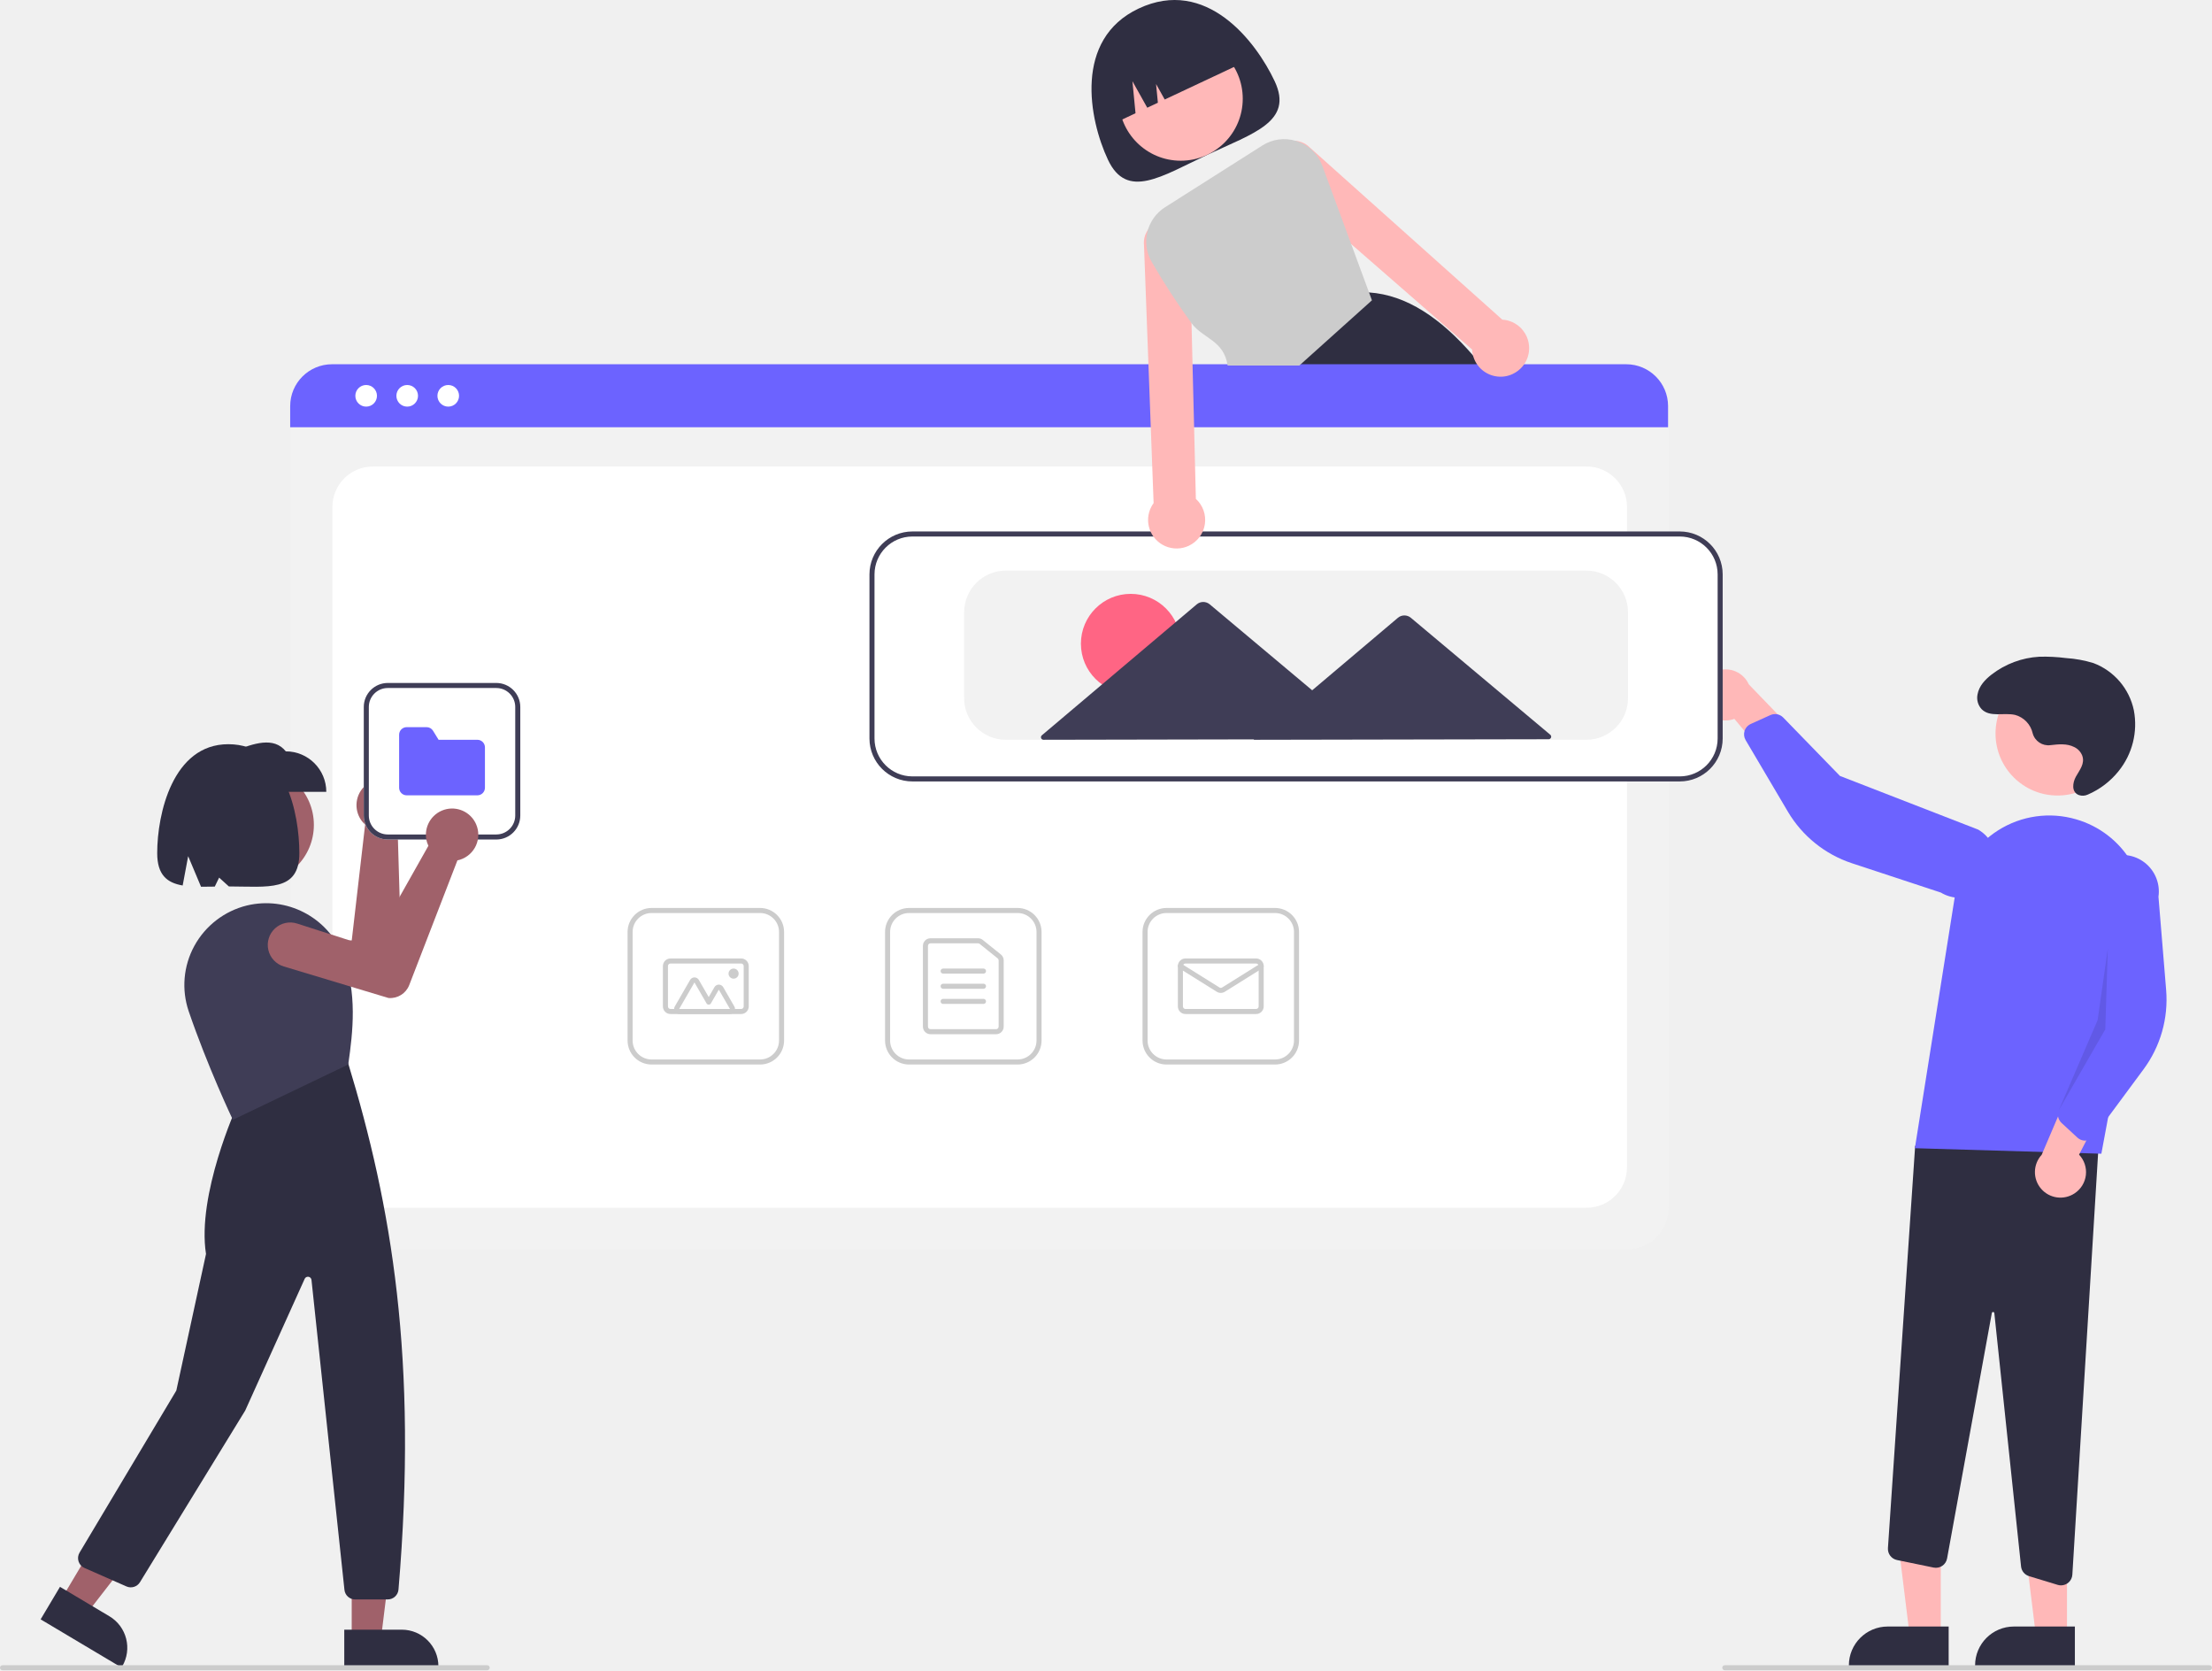
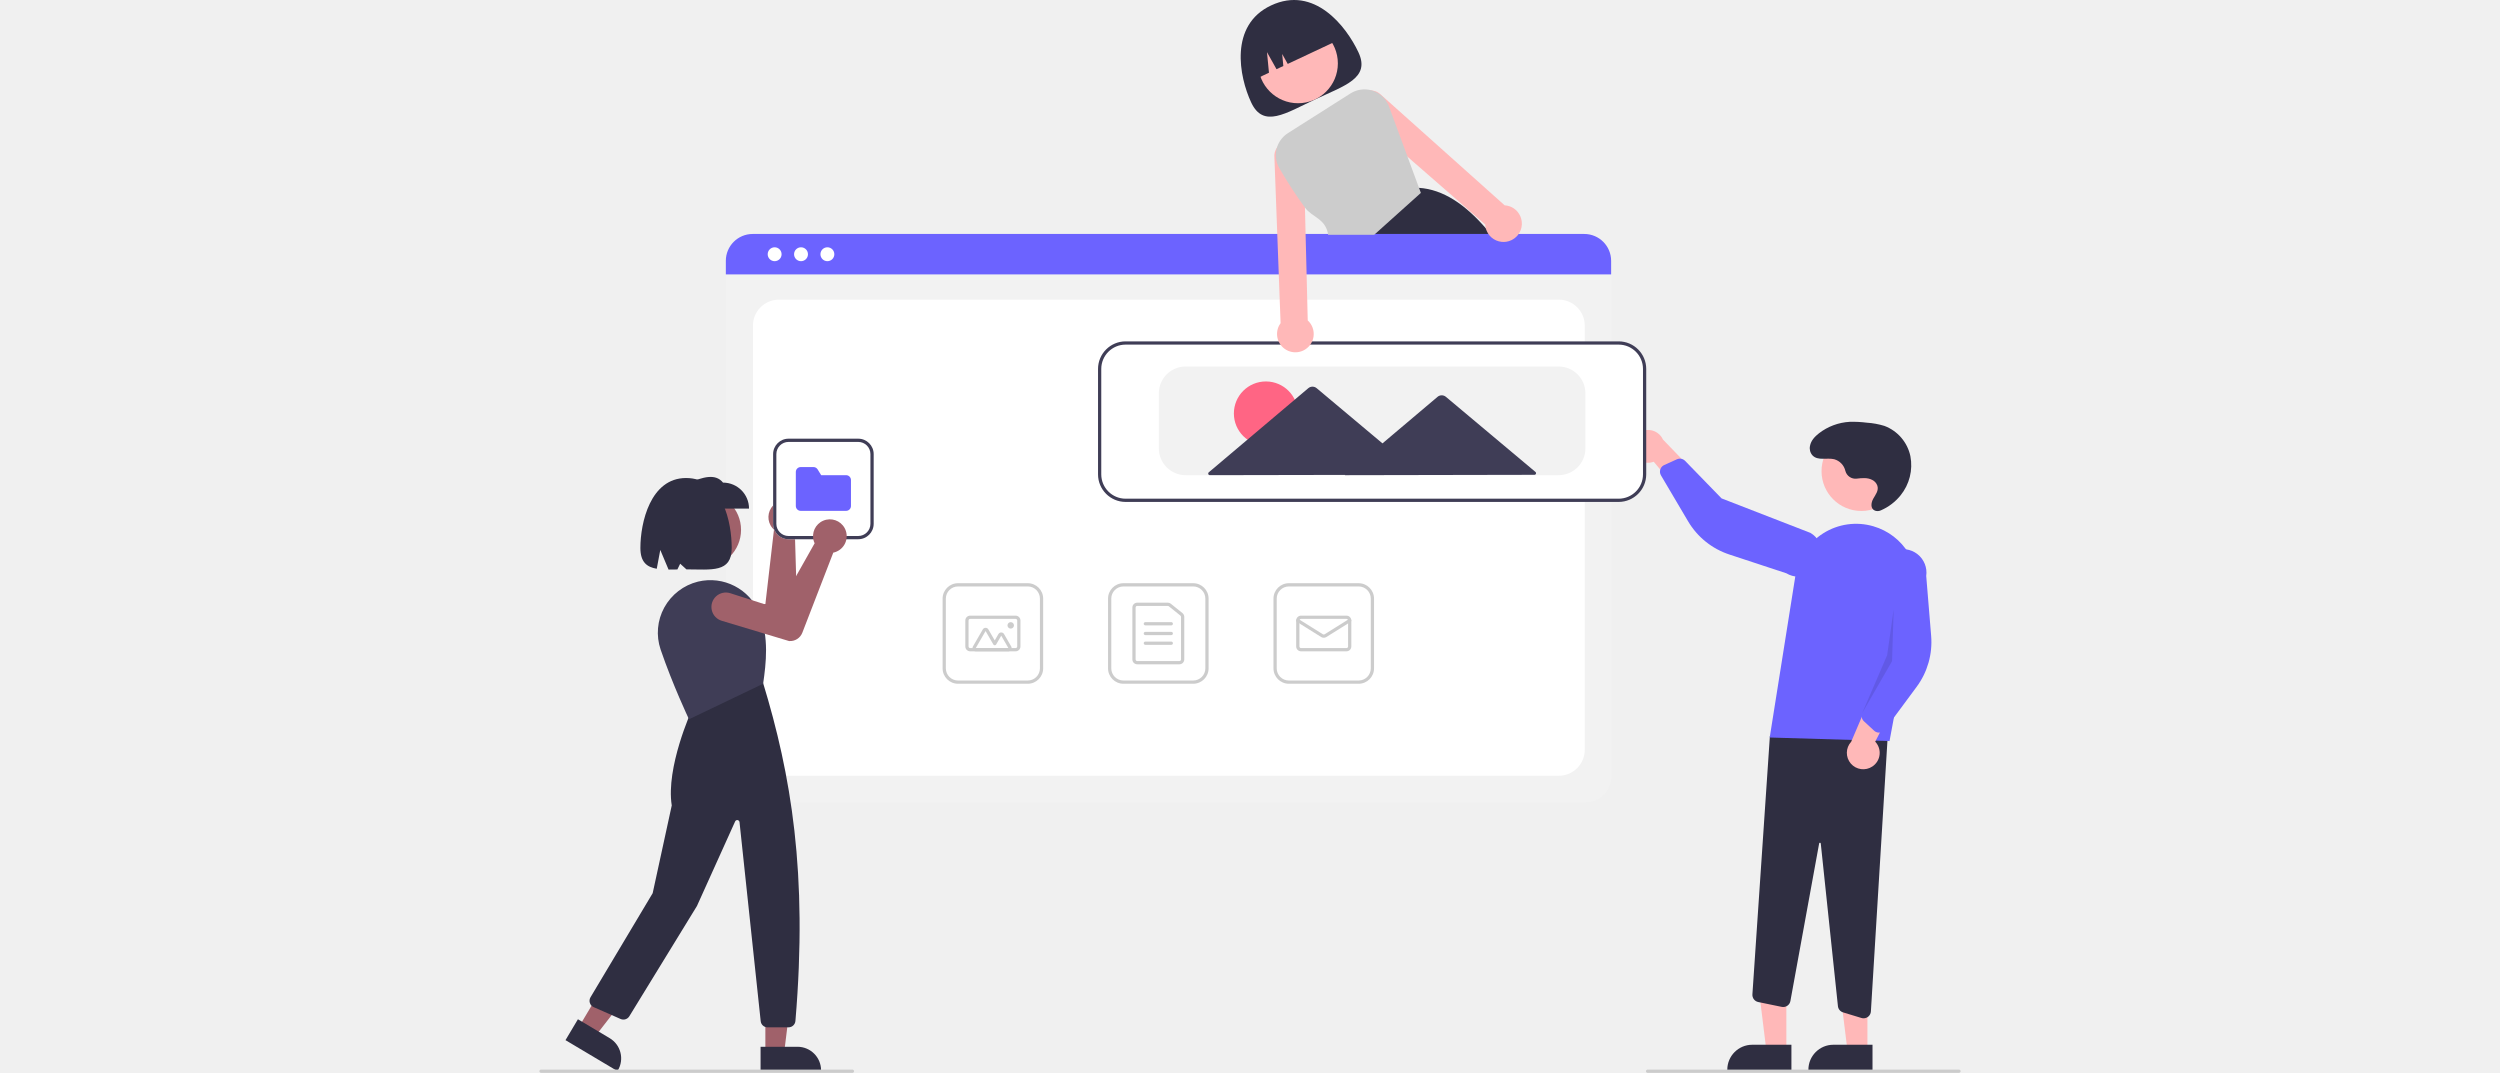
- <svg xmlns="http://www.w3.org/2000/svg" id="a27520da-4319-485c-96d7-e776d7397e13" data-name="Layer 1" width="876.272" height="661.473" viewBox="0 0 876.272 661.473">
+ <svg xmlns="http://www.w3.org/2000/svg" id="a27520da-4319-485c-96d7-e776d7397e13" data-name="Layer 1" width="376.272" height="161.473" viewBox="0 0 876.272 661.473">
  <path d="M685.834,138.655c7.516,15.995-8.411,20.526-26.655,29.099s-31.898,17.942-39.414,1.947-13.615-47.743,12.195-59.871C658.66,97.284,678.318,122.659,685.834,138.655Z" transform="translate(-180.8642 -106.4605)" fill="#2f2e41" />
  <circle cx="467.746" cy="39.089" r="24.561" fill="#ffb8b8" />
  <path d="M770.29,254.473c-.85-1.11-1.7-2.2-2.56-3.26q-1.665-2.07-3.35-4.01c-12.73-14.69-26.27-23.94-41.18-24.93h-.02l-.22-.02-29.71,28.96-10.1,9.84.22.54,5.45,13.57h95.49A234.834,234.834,0,0,0,770.29,254.473Z" transform="translate(-180.8642 -106.4605)" fill="#2f2e41" />
  <path d="M621.902,155.438l0,0,8.792-4.131-1.225-12.683,5.879,10.496,4.202-1.975-.714-7.399,3.43,6.123,31.224-14.673,0,0a26,26,0,0,0-34.589-12.474l-4.525,2.126A26,26,0,0,0,621.902,155.438Z" transform="translate(-180.8642 -106.4605)" fill="#2f2e41" />
  <path d="M825.39,601.261H312.552a16.519,16.519,0,0,1-16.5-16.5V276.607a12.102,12.102,0,0,1,12.088-12.088H829.593a12.311,12.311,0,0,1,12.297,12.297V584.761A16.519,16.519,0,0,1,825.39,601.261Z" transform="translate(-180.8642 -106.4605)" fill="#f2f2f2" />
  <path d="M328.552,584.761h480.839a16,16,0,0,0,16-16V307.213a16,16,0,0,0-16-16H328.552a16,16,0,0,0-16,16V568.761A16,16,0,0,0,328.552,584.761Z" transform="translate(-180.8642 -106.4605)" fill="#fff" />
  <path d="M841.66,275.663H295.82v-8.4a16.574,16.574,0,0,1,16.56-16.55H825.1a16.574,16.574,0,0,1,16.56,16.55Z" transform="translate(-180.8642 -106.4605)" fill="#6c63ff" />
  <circle cx="145.051" cy="156.752" r="4.283" fill="#fff" />
  <circle cx="161.31" cy="156.752" r="4.283" fill="#fff" />
  <circle cx="177.569" cy="156.752" r="4.283" fill="#fff" />
  <path d="M583.974,528.04h-43a9.511,9.511,0,0,1-9.5-9.5v-43a9.511,9.511,0,0,1,9.5-9.5h43a9.511,9.511,0,0,1,9.5,9.5v43A9.511,9.511,0,0,1,583.974,528.04Zm-43-60a7.508,7.508,0,0,0-7.5,7.5v43a7.508,7.508,0,0,0,7.5,7.5h43a7.508,7.508,0,0,0,7.5-7.5v-43a7.508,7.508,0,0,0-7.5-7.5Z" transform="translate(-180.8642 -106.4605)" fill="#ccc" />
  <path d="M575.474,516.04h-26a3.003,3.003,0,0,1-3-3v-32a3.003,3.003,0,0,1,3-3h18.839a3.007,3.007,0,0,1,1.879.662l7.16,5.754a2.984,2.984,0,0,1,1.121,2.338v26.246A3.003,3.003,0,0,1,575.474,516.04Zm-26-36a1.001,1.001,0,0,0-1,1v32a1.001,1.001,0,0,0,1,1h26a1.001,1.001,0,0,0,1-1v-26.246a.995.995,0,0,0-.374-.779l-7.161-5.754a1.002,1.002,0,0,0-.626-.22Z" transform="translate(-180.8642 -106.4605)" fill="#ccc" />
  <path d="M570.474,492.04h-16a1,1,0,0,1,0-2h16a1,1,0,0,1,0,2Z" transform="translate(-180.8642 -106.4605)" fill="#ccc" />
  <path d="M570.474,498.04h-16a1,1,0,0,1,0-2h16a1,1,0,0,1,0,2Z" transform="translate(-180.8642 -106.4605)" fill="#ccc" />
  <path d="M570.474,504.04h-16a1,1,0,0,1,0-2h16a1,1,0,0,1,0,2Z" transform="translate(-180.8642 -106.4605)" fill="#ccc" />
  <path d="M685.974,528.04h-43a9.511,9.511,0,0,1-9.5-9.5v-43a9.511,9.511,0,0,1,9.5-9.5h43a9.511,9.511,0,0,1,9.5,9.5v43A9.511,9.511,0,0,1,685.974,528.04Zm-43-60a7.508,7.508,0,0,0-7.5,7.5v43a7.508,7.508,0,0,0,7.5,7.5h43a7.508,7.508,0,0,0,7.5-7.5v-43a7.508,7.508,0,0,0-7.5-7.5Z" transform="translate(-180.8642 -106.4605)" fill="#ccc" />
  <path d="M678.474,508.04h-28a3.003,3.003,0,0,1-3-3v-16a3.003,3.003,0,0,1,3-3h28a3.003,3.003,0,0,1,3,3v16A3.003,3.003,0,0,1,678.474,508.04Zm-28-20a1.001,1.001,0,0,0-1,1v16a1.001,1.001,0,0,0,1,1h28a1.001,1.001,0,0,0,1-1v-16a1.001,1.001,0,0,0-1-1Z" transform="translate(-180.8642 -106.4605)" fill="#ccc" />
  <path d="M664.474,499.678a3.003,3.003,0,0,1-1.59-.453l-14.94-9.337a1,1,0,0,1,1.061-1.696l14.94,9.337a1.006,1.006,0,0,0,1.06,0l14.939-9.337a1,1,0,0,1,1.061,1.696l-14.939,9.337A3.004,3.004,0,0,1,664.474,499.678Z" transform="translate(-180.8642 -106.4605)" fill="#ccc" />
  <path d="M481.974,528.04h-43a9.511,9.511,0,0,1-9.5-9.5v-43a9.511,9.511,0,0,1,9.5-9.5h43a9.511,9.511,0,0,1,9.5,9.5v43A9.511,9.511,0,0,1,481.974,528.04Zm-43-60a7.508,7.508,0,0,0-7.5,7.5v43a7.508,7.508,0,0,0,7.5,7.5h43a7.508,7.508,0,0,0,7.5-7.5v-43a7.508,7.508,0,0,0-7.5-7.5Z" transform="translate(-180.8642 -106.4605)" fill="#ccc" />
  <path d="M474.474,508.04h-28a3.003,3.003,0,0,1-3-3v-16a3.003,3.003,0,0,1,3-3h28a3.003,3.003,0,0,1,3,3v16A3.003,3.003,0,0,1,474.474,508.04Zm-28-20a1.001,1.001,0,0,0-1,1v16a1.001,1.001,0,0,0,1,1h28a1.001,1.001,0,0,0,1-1v-16a1.001,1.001,0,0,0-1-1Z" transform="translate(-180.8642 -106.4605)" fill="#ccc" />
  <path d="M470.036,508.04h-20.124a2,2,0,0,1-1.732-3l6.062-10.5a2,2,0,0,1,3.464,0l3.915,6.781,2.268-3.929a2,2,0,0,1,3.464,0l4.415,7.647a2,2,0,0,1-1.732,3Zm0-2h0l-4.415-7.647-3.134,5.429a1.0 1,0,0,1-.866.5h0a1.0 1,0,0,1-.866-.5l-4.781-8.281-6.062,10.5Z" transform="translate(-180.8642 -106.4605)" fill="#ccc" />
  <circle cx="290.61" cy="385.579" r="2" fill="#ccc" />
  <polygon points="768.825 648.15 756.565 648.149 750.733 600.861 768.827 600.862 768.825 648.15" fill="#ffb8b8" />
  <path d="M952.816,766.494l-39.531-.001v-.5a15.386,15.386,0,0,1,15.386-15.386h.001l24.144.001Z" transform="translate(-180.8642 -106.4605)" fill="#2f2e41" />
  <polygon points="818.825 648.15 806.565 648.149 800.733 600.861 818.827 600.862 818.825 648.15" fill="#ffb8b8" />
  <path d="M1002.816,766.494l-39.531-.001v-.5a15.386,15.386,0,0,1,15.386-15.386h.001l24.144.001Z" transform="translate(-180.8642 -106.4605)" fill="#2f2e41" />
  <path d="M996.014,734.111l-11.354-3.454a4.493,4.493,0,0,1-3.166-3.833L970.908,626.498a.48.48,0,0,0-.479-.447.469.469,0,0,0-.51.409l-17.731,97.199a4.5,4.5,0,0,1-5.335,3.6L932.342,724.269a4.516,4.516,0,0,1-3.582-4.712l10.785-159.312,73.138-7.892-10.868,177.727a4.505,4.505,0,0,1-4.484,4.228A4.526,4.526,0,0,1,996.014,734.111Z" transform="translate(-180.8642 -106.4605)" fill="#2f2e41" />
  <circle cx="815.08" cy="290.487" r="24.561" fill="#ffb8b8" />
  <path d="M939.433,561.18l15.858-99.851a37.857,37.857,0,0,1,48.005-30.399h0a37.743,37.743,0,0,1,26.601,43.262l-16.591,89.172Z" transform="translate(-180.8642 -106.4605)" fill="#6c63ff" />
  <path d="M1002.725,579.046a10.056,10.056,0,0,0,1.747-15.32l16.396-31.751-18.465,1.97-12.739,29.849a10.11,10.11,0,0,0,13.061,15.251Z" transform="translate(-180.8642 -106.4605)" fill="#ffb8b8" />
  <path d="M1006.236,558.126a4.506,4.506,0,0,1-2.426-1.151l-6.273-5.797a4.515,4.515,0,0,1-1.092-5.054l12.537-29.718-1.779-58.72a14.497,14.497,0,1,1,28.727,3.919l3.041,36.912a46.373,46.373,0,0,1-8.938,31.397l-19.552,26.432a4.505,4.505,0,0,1-3.195,1.804A4.455,4.455,0,0,1,1006.236,558.126Z" transform="translate(-180.8642 -106.4605)" fill="#6c63ff" />
  <path d="M854.505,383.566a10.056,10.056,0,0,0,13.426,7.582l22.846,27.478,5.385-17.772-22.52-23.369a10.11,10.11,0,0,0-19.137,6.081Z" transform="translate(-180.8642 -106.4605)" fill="#ffb8b8" />
  <path d="M872.401,394.955a4.506,4.506,0,0,1,2.006-1.786l7.784-3.517a4.515,4.515,0,0,1,5.08.965l22.478,23.132,54.766,21.257a14.497,14.497,0,1,1-14.809,24.926l-35.177-11.592a46.374,46.374,0,0,1-25.427-20.472l-16.717-28.31a4.505,4.505,0,0,1-.415-3.646A4.454,4.454,0,0,1,872.401,394.955Z" transform="translate(-180.8642 -106.4605)" fill="#6c63ff" />
  <polygon points="835.002 375.652 834.002 407.652 815.58 439.663 830.962 403.99 835.002 375.652" opacity="0.1" />
  <path d="M993.13,401.563a6.423,6.423,0,0,1-7.031-4.702,9.764,9.764,0,0,0-6.951-7.274c-4.505-1.029-10.012,1.091-13.314-2.322a6.637,6.637,0,0,1-1.575-5.842c.608-3.317,2.981-5.823,5.563-7.827a34.062,34.062,0,0,1,18.866-7.051,67.677,67.677,0,0,1,10.621.528,47.009,47.009,0,0,1,10.864,1.985,25.576,25.576,0,0,1,16.002,18.68,29.528,29.528,0,0,1-6.057,24.13,31.702,31.702,0,0,1-12.161,9.259,4.744,4.744,0,0,1-3.606.183c-2.957-1.176-2.474-4.839-1.126-7.283,1.443-2.615,3.663-5.146,2.503-8.329a6.302,6.302,0,0,0-3.127-3.366c-2.94-1.499-6.228-1.145-9.389-.78Z" transform="translate(-180.8642 -106.4605)" fill="#2f2e41" />
  <path d="M846.297,415.433h-304a16.519,16.519,0,0,1-16.5-16.5v-65a16.519,16.519,0,0,1,16.5-16.5h304a16.519,16.519,0,0,1,16.5,16.5v65A16.519,16.519,0,0,1,846.297,415.433Z" transform="translate(-180.8642 -106.4605)" fill="#fff" />
  <path d="M846.297,415.933h-304a17.019,17.019,0,0,1-17-17v-65a17.019,17.019,0,0,1,17-17h304a17.019,17.019,0,0,1,17,17v65A17.019,17.019,0,0,1,846.297,415.933Zm-304-97a15.017,15.017,0,0,0-15,15v65a15.017,15.017,0,0,0,15,15h304a15.017,15.017,0,0,0,15-15v-65a15.017,15.017,0,0,0-15-15Z" transform="translate(-180.8642 -106.4605)" fill="#3f3d56" />
  <path d="M809.297,399.433h-230a16.519,16.519,0,0,1-16.5-16.5v-34a16.519,16.519,0,0,1,16.5-16.5h230a16.519,16.519,0,0,1,16.5,16.5v34A16.519,16.519,0,0,1,809.297,399.433Z" transform="translate(-180.8642 -106.4605)" fill="#f2f2f2" />
  <circle cx="447.928" cy="254.915" r="19.732" fill="#ff6584" />
  <path d="M795.004,397.442l-27.853-23.36-27.372-22.956a4,4,0,0,0-5.153.01l-27.283,23.062-6.664,5.633-10.048-8.427-30.537-25.611a4,4,0,0,0-5.152.01l-30.438,25.728-30.917,26.133a1.0 1,0,0,0,.647,1.764l63.387-.122,20.064-.039-.196.166,59.808-.115,57.067-.11A1.0 1,0,0,0,795.004,397.442Z" transform="translate(-180.8642 -106.4605)" fill="#3f3d56" />
  <path d="M1056.136,767.933h-192a1,1,0,0,1,0-2h192a1,1,0,0,1,0,2Z" transform="translate(-180.8642 -106.4605)" fill="#ccc" />
  <path d="M784.92,238.373a11.221,11.221,0,0,0-7.25-5.1,10.301,10.301,0,0,0-1.66-.21l-76.19-68.12a9.015,9.015,0,0,0-5.63-2.69,7.67,7.67,0,0,0-1.27-.04,9.055,9.055,0,0,0-5.96,15.48l29.17,25.43,47.9,41.75a11.916,11.916,0,0,0,.35,2.33,11.266,11.266,0,0,0,9.67,8.37,11.092,11.092,0,0,0,6.05-1,11.407,11.407,0,0,0,3.88-2.97c.11-.13.21-.25.31-.39a11.293,11.293,0,0,0,.63-12.84Z" transform="translate(-180.8642 -106.4605)" fill="#ffb8b8" />
  <path d="M654.6,304.023l-.71-28.86-.6-23.95-.41-16.76-.81-32.67a9.046,9.046,0,0,0-15.71-5.25,6.923,6.923,0,0,0-.75.96,8.936,8.936,0,0,0-1.56,6.05l1.78,47.67.89,23.95,1.14,30.55a12.047,12.047,0,0,0-.89,1.41,11.248,11.248,0,0,0-.71,8.84,11.311,11.311,0,0,0,15.56,6.63,11.301,11.301,0,0,0,2.78-18.57Z" transform="translate(-180.8642 -106.4605)" fill="#ffb8b8" />
  <path d="M723.201,222.273l-7.07-19.15-11.44-31.02a16.006,16.006,0,0,0-9.95-9.68c-.18-.06-.37-.12-.55-.17a15.984,15.984,0,0,0-13.24,1.82l-38.53,24.44a16.093,16.093,0,0,0-5.27,21.75,276.323,276.323,0,0,0,15.73,24.19c4.49,6.11,12.85,6.76,14.3,16.76h28.41l28.76-25.82Z" transform="translate(-180.8642 -106.4605)" fill="#ccc" />
  <circle cx="101.165" cy="326.682" r="23.172" fill="#a0616a" />
  <path d="M338.916,417.193q.343.273.664.578a10.38,10.38,0,0,1-.417,15.484,9.722,9.722,0,0,1-.814.613l1.568,52.945a8.061,8.061,0,0,1-5.545,7.867l-.096.021-42.989,4.578a8.899,8.899,0,1,1-1.722-17.713l30.644-2.699,5.3-45.851a9.876,9.876,0,0,1-.972-.99,10.38,10.38,0,0,1,14.378-14.833Z" transform="translate(-180.8642 -106.4605)" fill="#a0616a" />
  <polygon points="139.328 649.174 150.895 649.174 156.397 604.561 139.326 604.561 139.328 649.174" fill="#a0616a" />
  <path d="M317.242,751.858l22.778-.001h.001a14.516,14.516,0,0,1,14.516,14.516v.472l-37.294.001Z" transform="translate(-180.8642 -106.4605)" fill="#2f2e41" />
  <polygon points="24.366 633.182 34.304 639.099 61.857 603.582 47.189 594.849 24.366 633.182" fill="#a0616a" />
  <path d="M204.627,734.889l19.572,11.653.001 0a14.516,14.516,0,0,1,5.046,19.899l-.241.405L196.96,747.767Z" transform="translate(-180.8642 -106.4605)" fill="#2f2e41" />
  <path d="M334.488,739.877H321.536a4.238,4.238,0,0,1-4.221-3.797L304.258,613.343a1.415,1.415,0,0,0-2.697-.433l-23.555,52.159-41.704,68.003a4.266,4.266,0,0,1-5.329,1.666l-16.66-7.33a4.247,4.247,0,0,1-1.935-6.064l38.337-64.192,11.758-54.085c-3.698-23.455,12.155-58.326,12.316-58.676l.079-.17,43.668-17.068.219.268c17.221,56.514,27.715,117.332,19.967,208.568A4.274,4.274,0,0,1,334.488,739.877Z" transform="translate(-180.8642 -106.4605)" fill="#2f2e41" />
  <path d="M273.107,549.934l-.203-.427c-.097-.205-9.807-20.684-17.292-42.571a32.285,32.285,0,0,1,2.239-25.873,32.637,32.637,0,0,1,20.813-16.004h0A32.677,32.677,0,0,1,316.591,484.627c5.937,14.847,4.045,30.695,2.264,43.157l-.035.25-.227.109Z" transform="translate(-180.8642 -106.4605)" fill="#3f3d56" />
  <path d="M310.124,420.054H273.33V404.015c8.076-3.208,15.978-5.937,20.756,0a16.038,16.038,0,0,1,16.038,16.038Z" transform="translate(-180.8642 -106.4605)" fill="#2f2e41" />
  <path d="M271.293,401.185c-21.996,0-28.153,27.571-28.153,43.126,0,8.674,3.923,11.777,10.088,12.827l2.177-11.611,5.099,12.111c1.732.009,3.551-.025,5.437-.06l1.729-3.56,3.855,3.496c15.441.023,27.921,2.274,27.921-13.203C299.445,428.756,294.046,401.185,271.293,401.185Z" transform="translate(-180.8642 -106.4605)" fill="#2f2e41" />
  <path d="M373.864,767.933h-192a1,1,0,1,1,0-2h192a1,1,0,0,1,0,2Z" transform="translate(-180.8642 -106.4605)" fill="#ccc" />
  <path d="M377.474,438.933h-43a9.511,9.511,0,0,1-9.5-9.5v-43a9.511,9.511,0,0,1,9.5-9.5h43a9.511,9.511,0,0,1,9.5,9.5v43A9.511,9.511,0,0,1,377.474,438.933Z" transform="translate(-180.8642 -106.4605)" fill="#fff" />
  <path d="M377.474,438.933h-43a9.511,9.511,0,0,1-9.5-9.5v-43a9.511,9.511,0,0,1,9.5-9.5h43a9.511,9.511,0,0,1,9.5,9.5v43A9.511,9.511,0,0,1,377.474,438.933Zm-43-60a7.508,7.508,0,0,0-7.5,7.5v43a7.508,7.508,0,0,0,7.5,7.5h43a7.508,7.508,0,0,0,7.5-7.5v-43a7.508,7.508,0,0,0-7.5-7.5Z" transform="translate(-180.8642 -106.4605)" fill="#3f3d56" />
  <path d="M369.974,421.433h-28a3.003,3.003,0,0,1-3-3v-21a3.003,3.003,0,0,1,3-3h7.882a2.981,2.981,0,0,1,2.555,1.427l2.198,3.573h15.364a3.003,3.003,0,0,1,3,3v16A3.003,3.003,0,0,1,369.974,421.433Z" transform="translate(-180.8642 -106.4605)" fill="#6c63ff" />
  <path d="M369.064,432.042q.21.384.388.79a10.38,10.38,0,0,1-6.393,14.109,9.72,9.72,0,0,1-.988.25l-19.099,49.405a8.061,8.061,0,0,1-8.163,5.099l-.096-.018-41.397-12.462a8.899,8.899,0,1,1,5.286-16.993l29.29,9.404,22.676-40.202a9.876,9.876,0,0,1-.511-1.289,10.38,10.38,0,0,1,19.007-8.091Z" transform="translate(-180.8642 -106.4605)" fill="#a0616a" />
</svg>
